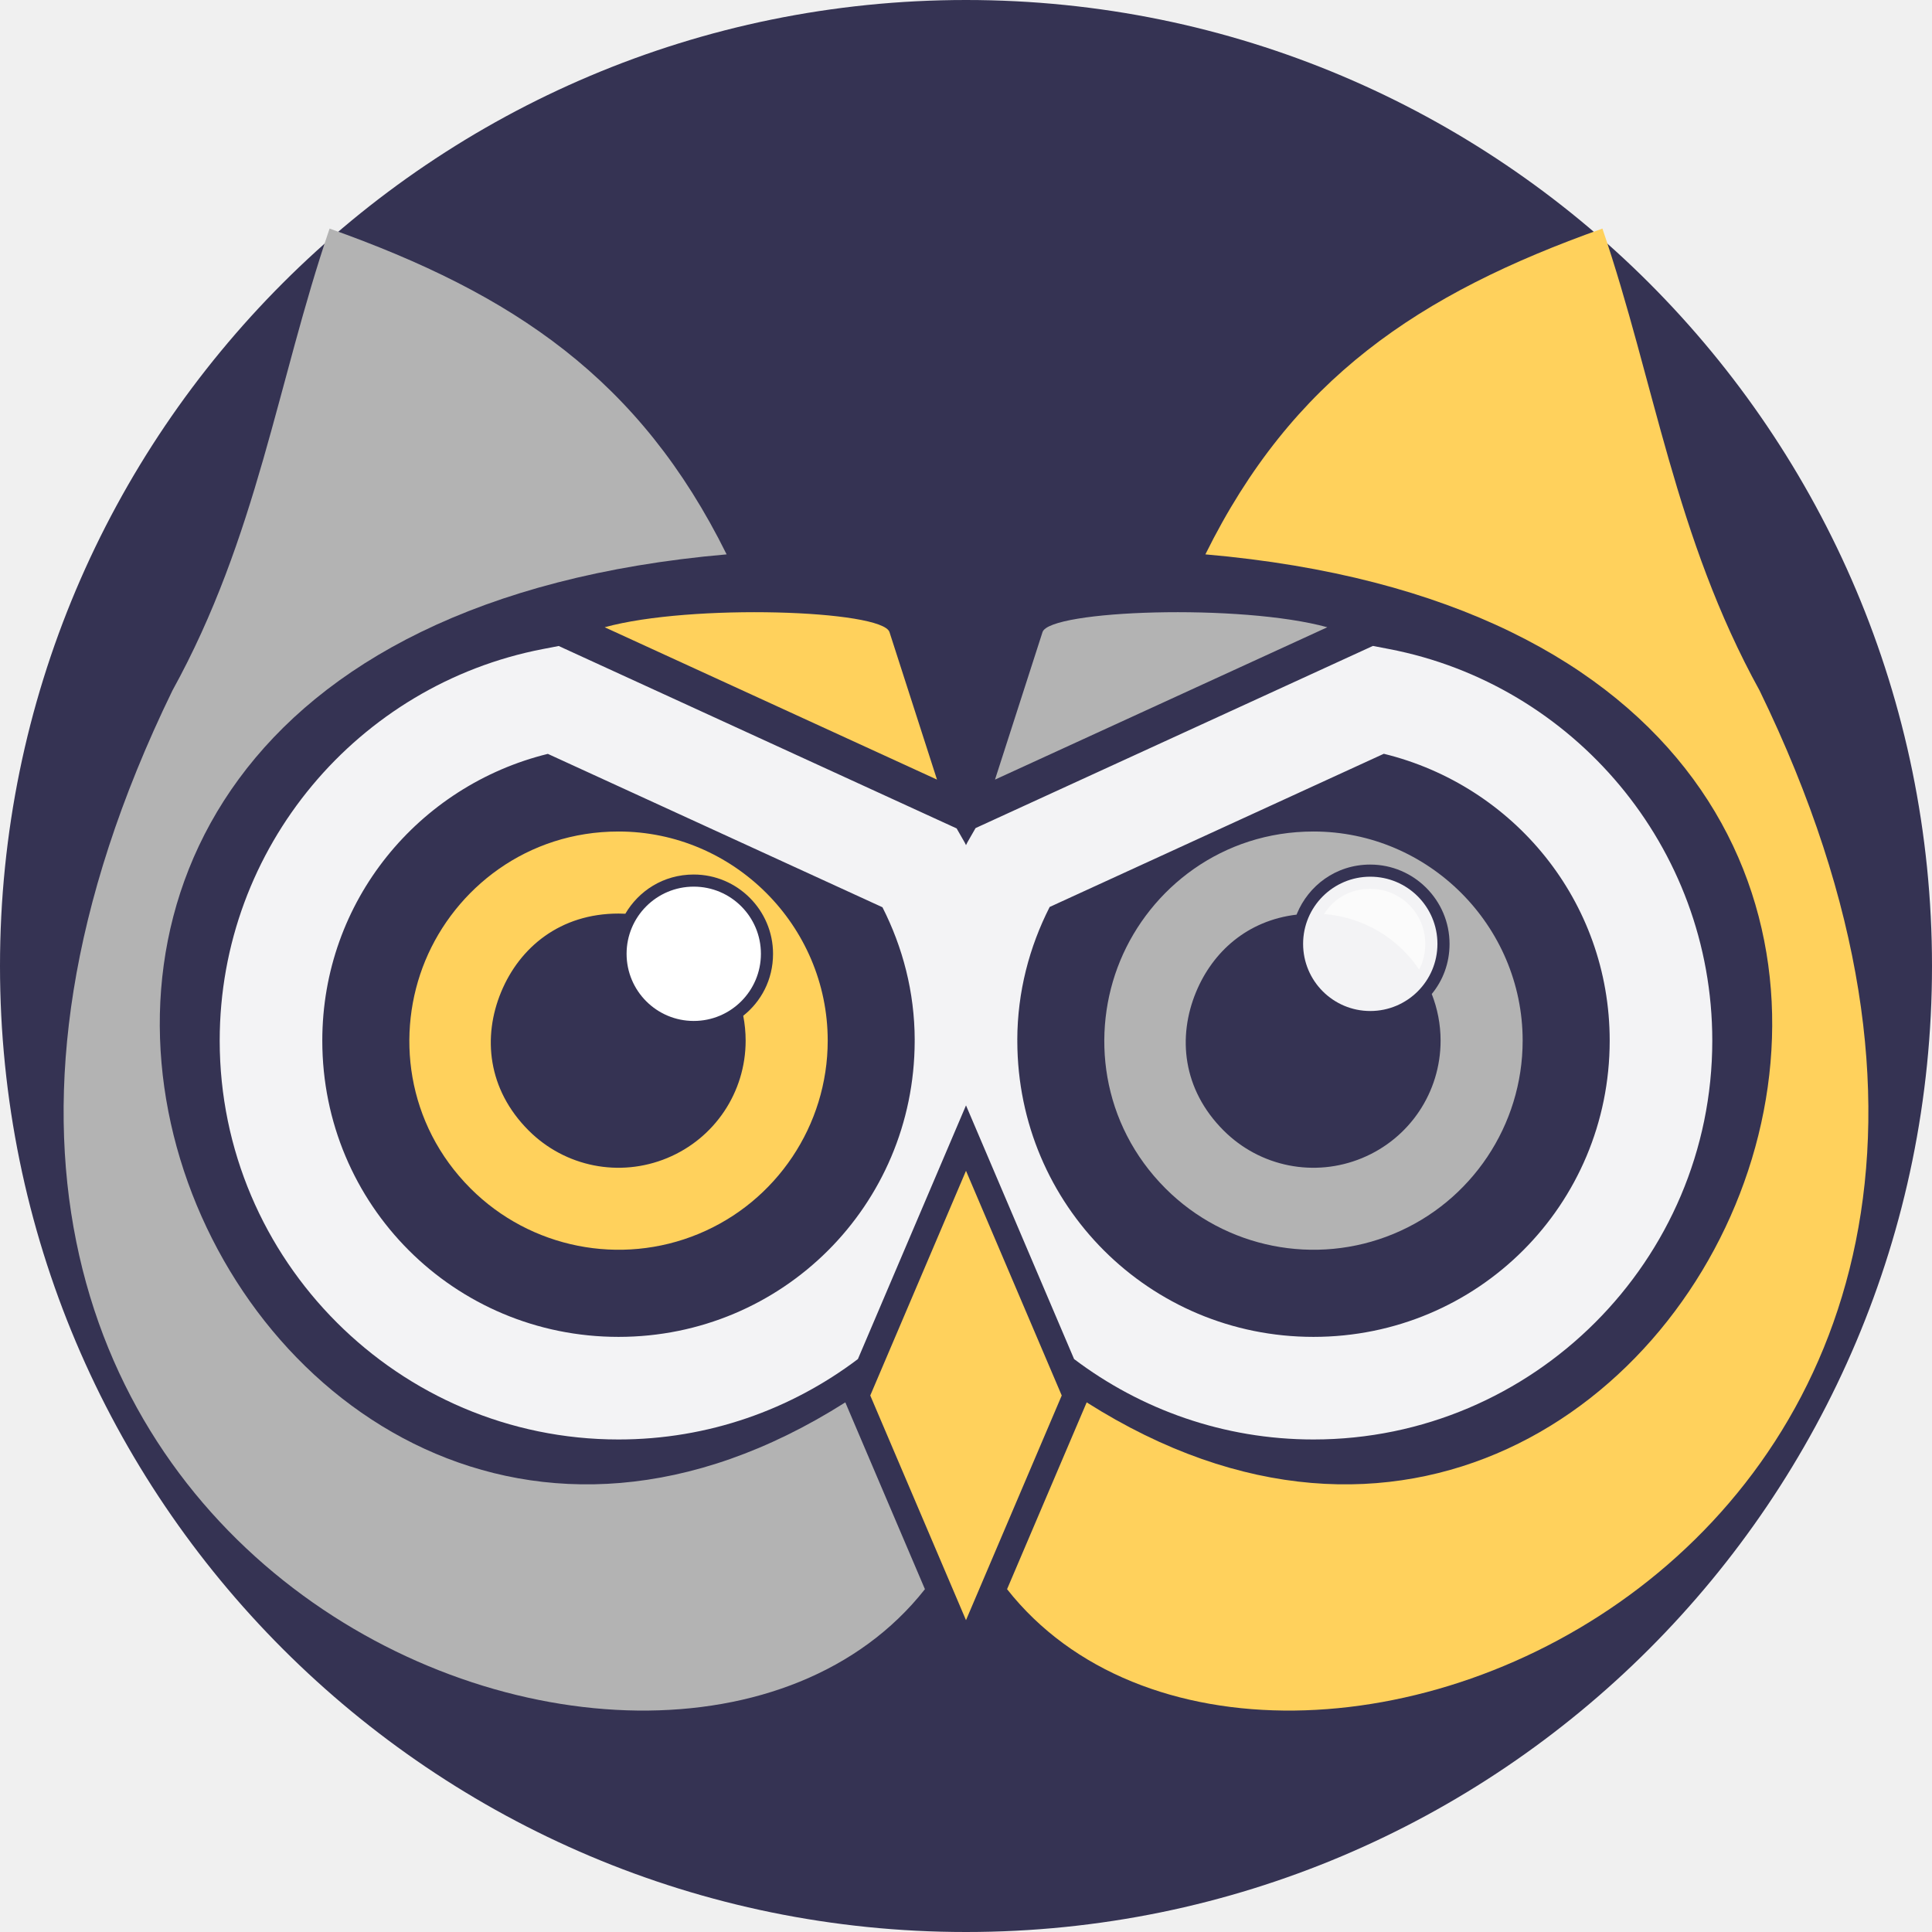
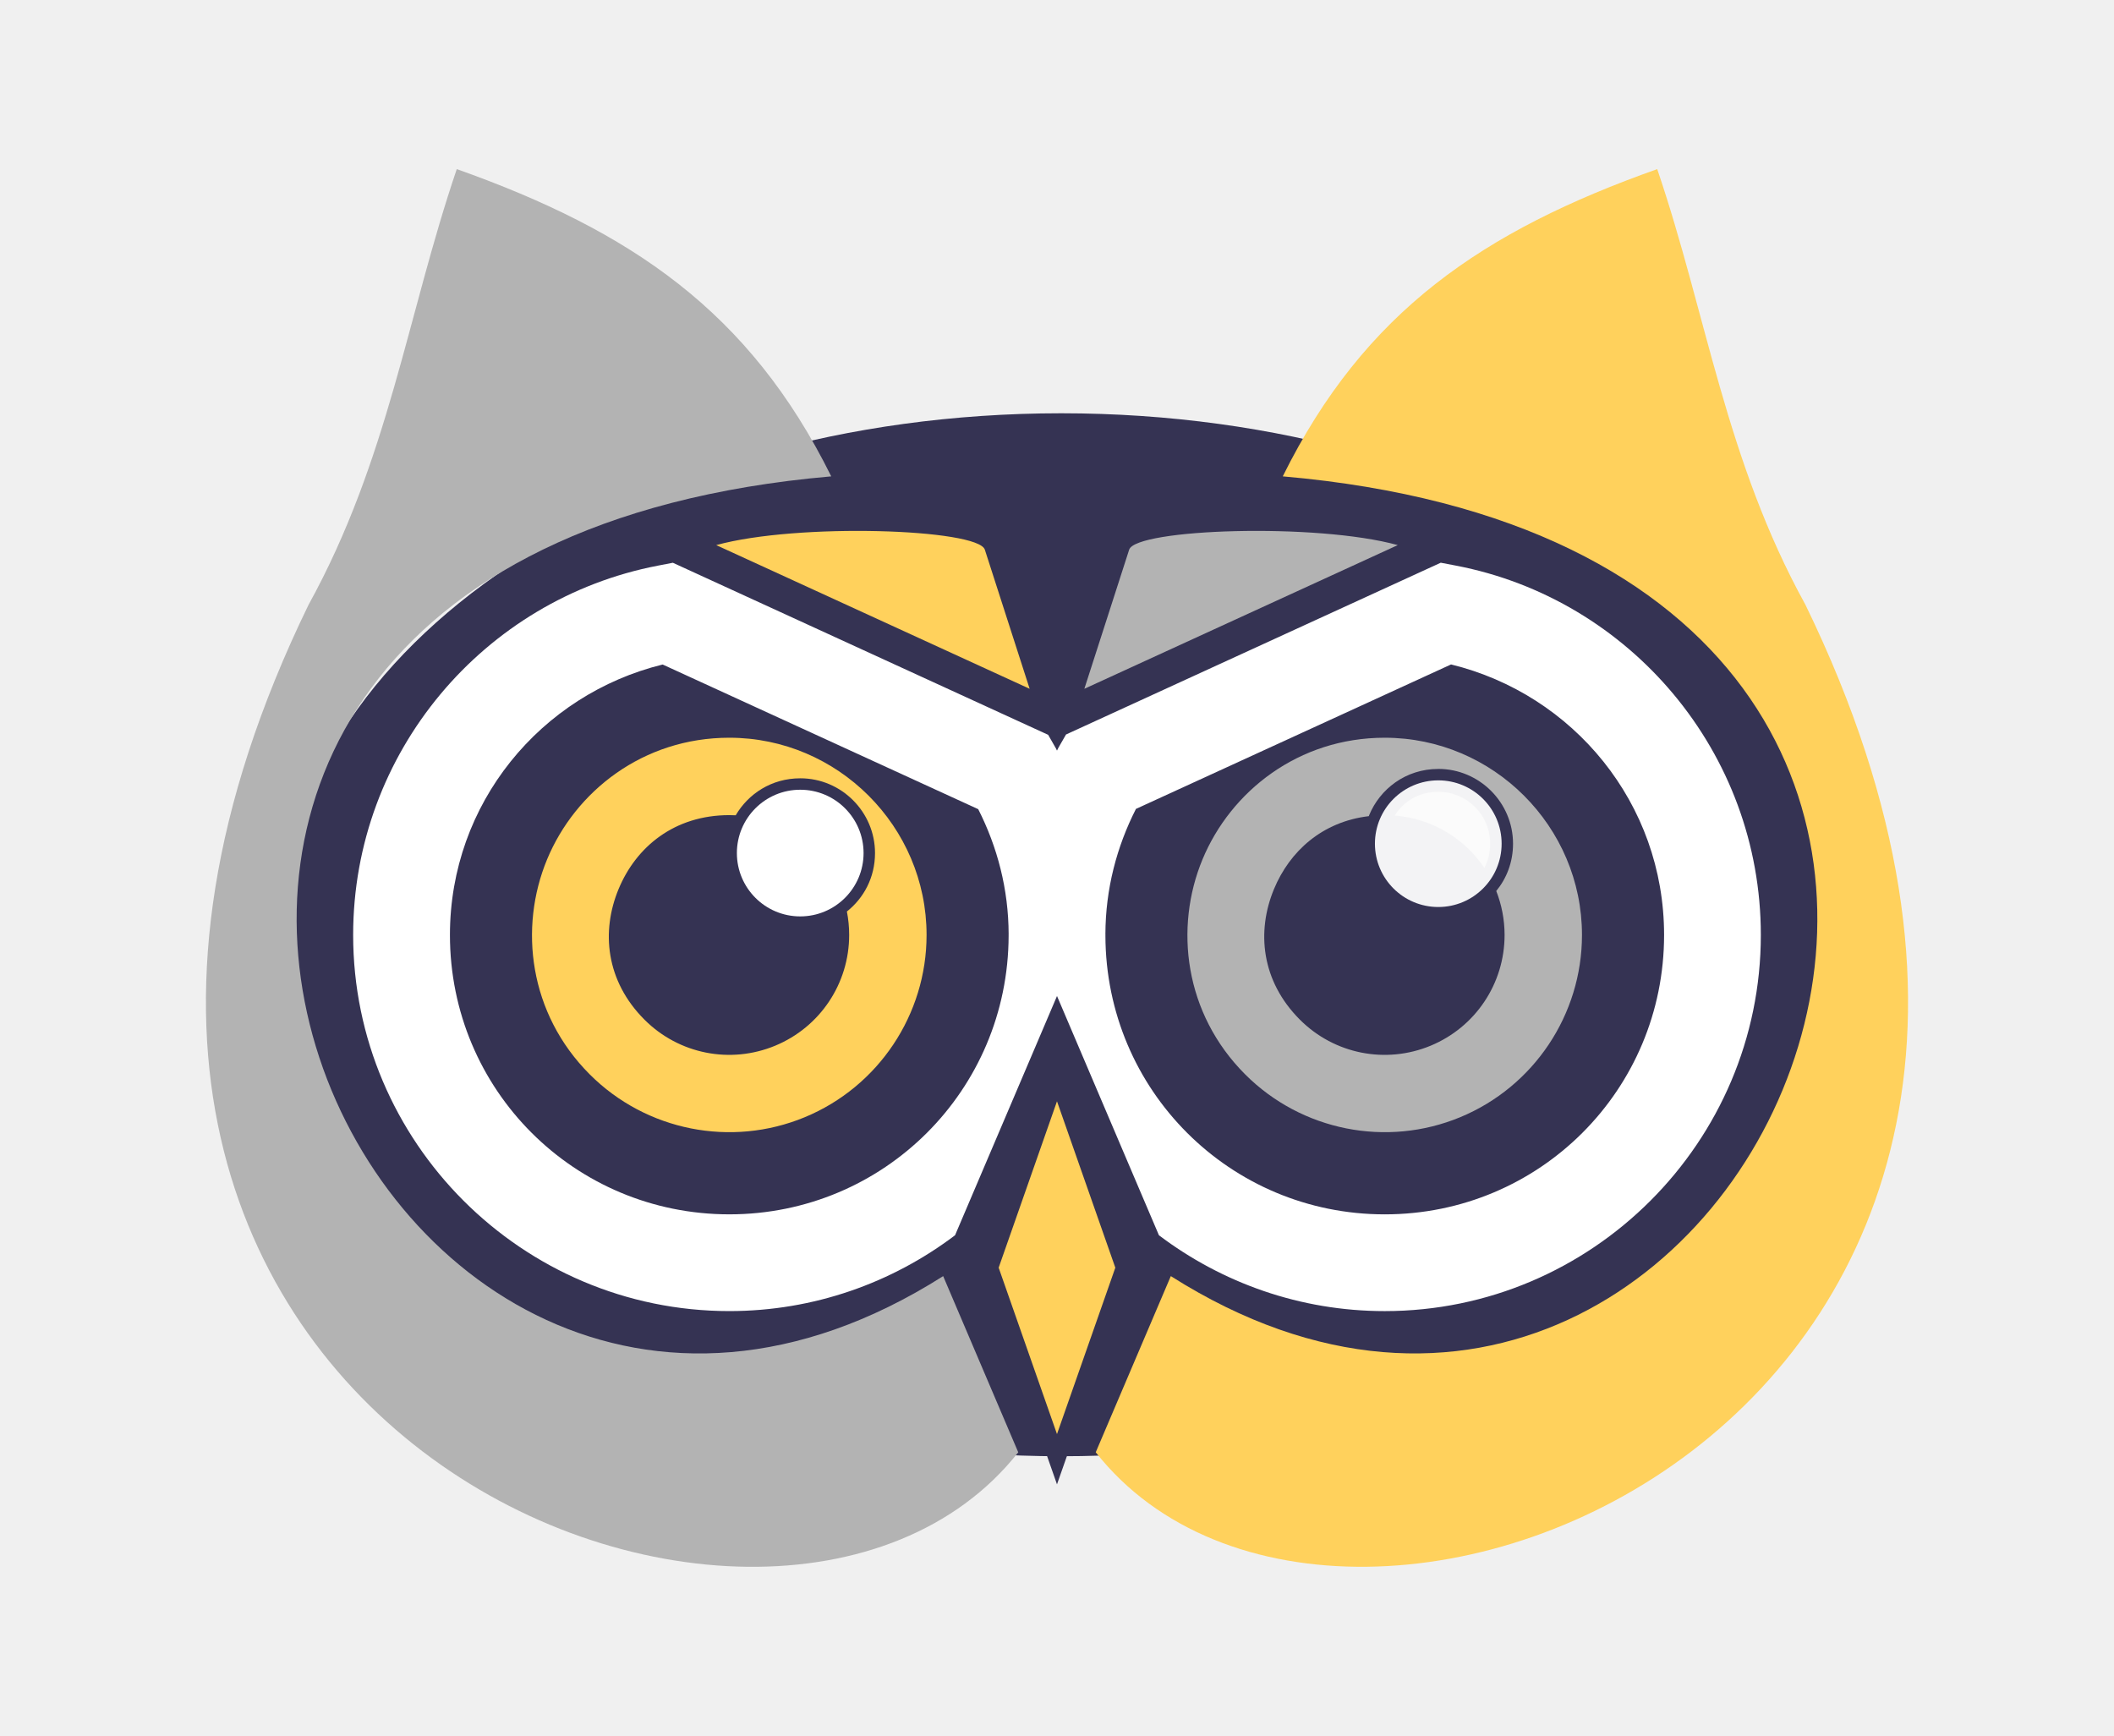
- <svg xmlns="http://www.w3.org/2000/svg" version="1.1" width="300" height="300" id="svg199" viewBox="0 0 300 300">
-   <defs id="defs203">
+ <svg xmlns="http://www.w3.org/2000/svg" width="146.905mm" height="120.633mm" viewBox="0 0 146.905 120.633" version="1.1" id="svg5" xml:space="preserve">
+   <defs id="defs2">
    <circle r="75" cy="75" cx="75" id="path-1" />
    <circle r="75" cy="75" cx="75" id="path-1-3" />
  </defs>
-   <path style="opacity:1;fill:#353353;fill-opacity:1;stroke-width:0.1;stroke-miterlimit:4;stroke-dasharray:none" d="M 300,150 A 150,150 0 0 1 150,300 150,150 0 0 1 0,150 150,150 0 0 1 150,0 150,150 0 0 1 300,150 Z" id="path1080" />
-   <path d="m 149.956,94.46 v 1.191 1.154 1.116 1.081 1.045 1.012 0.976 0.942 0.91 0.877 0.845 0.814 0.783 0.753 0.723 0.694 0.668 0.638 0.611 0.586 0.559 0.534 0.508 0.485 0.459 0.439 0.415 0.393 0.373 0.35 0.331 0.313 0.292 0.277 0.255 0.24 0.225 0.207 0.192 0.177 0.162 0.15 0.137 0.122 0.112 0.102 0.09 0.08 0.07 0.06 0.052 0.048 0.04 0.033 0.028 0.025 0.025 0.025 0 0 0 0" style="fill:#ffcc00;fill-rule:evenodd;stroke-width:6.637" id="path193-3" />
-   <path style="fill:#b3b3b3;fill-opacity:1;fill-rule:evenodd;stroke:#000000;stroke-width:0;stroke-linecap:butt;stroke-linejoin:miter;stroke-miterlimit:4;stroke-dasharray:none" d="M 51.177,35.493 C 43.039,59.411 39.952,83.325 26.765,107.243 -38.316,241.041 102.853,298.52 143.622,246.768 l -4.719,-11.072 -7.643,-17.938 C 34.53,279.116 -41.291,99.521 112.829,86.083 99.362,58.879 79.797,45.657 51.177,35.493 Z m 98.867,167.42 c -2.527,2.407 -5.051,4.634 -7.564,6.697 l -3.018,7.08 6.77,15.885 2.541,5.965 c 0.447,-0.917 0.875,-1.853 1.271,-2.818 z" id="path2-3-6" />
-   <path style="fill:#ffd15c;fill-opacity:1;fill-rule:evenodd;stroke:#000000;stroke-width:0;stroke-linecap:butt;stroke-linejoin:miter;stroke-miterlimit:4;stroke-dasharray:none" d="m 248.823,35.493 c -28.62,10.164 -48.185,23.386 -61.652,50.59 154.12,13.438 78.299,193.031 -18.432,131.676 l -7.645,17.938 -4.717,11.07 C 197.146,298.52 338.317,241.042 273.235,107.243 260.048,83.325 256.961,59.411 248.823,35.493 Z M 149.956,202.913 v 32.809 c 0.396,0.965 0.824,1.901 1.271,2.818 l 2.541,-5.965 6.768,-15.885 -3.016,-7.078 c -2.514,-2.064 -5.037,-4.291 -7.564,-6.699 z" id="path2-7" />
-   <path style="color:#000000;font-style:normal;font-variant:normal;font-weight:normal;font-stretch:normal;font-size:medium;line-height:normal;font-family:sans-serif;font-variant-ligatures:normal;font-variant-position:normal;font-variant-caps:normal;font-variant-numeric:normal;font-variant-alternates:normal;font-feature-settings:normal;text-indent:0;text-align:start;text-decoration:none;text-decoration-line:none;text-decoration-style:solid;text-decoration-color:#000000;letter-spacing:normal;word-spacing:normal;text-transform:none;writing-mode:lr-tb;direction:ltr;text-orientation:mixed;dominant-baseline:auto;baseline-shift:baseline;text-anchor:start;white-space:normal;shape-padding:0;clip-rule:nonzero;display:inline;overflow:visible;visibility:visible;opacity:1;isolation:auto;mix-blend-mode:normal;color-interpolation:sRGB;color-interpolation-filters:linearRGB;solid-color:#000000;solid-opacity:1;vector-effect:none;fill:#ffd15c;fill-opacity:1;fill-rule:nonzero;stroke:none;stroke-width:12.742;stroke-linecap:butt;stroke-linejoin:miter;stroke-miterlimit:4;stroke-dasharray:none;stroke-dashoffset:0;stroke-opacity:1;color-rendering:auto;image-rendering:auto;shape-rendering:auto;text-rendering:auto;enable-background:accumulate" d="m 96.046,129.116 c -14.198,-1e-5 -25.355,8.82 -30.006,20.049 -4.651,11.229 -2.997,25.353 7.041,35.391 9.276,9.275 23.275,12.06 35.395,7.041 12.119,-5.019 20.05,-16.887 20.051,-30.004 4.6e-4,-17.861 -14.618,-32.477 -32.48,-32.477 z m 11.68,6.68 c 6.776,0 12.311,5.534 12.311,12.311 -5e-5,4.06 -1.884,7.442 -4.629,9.621 0.244,1.249 0.375,2.54 0.375,3.865 -2.1e-4,7.999 -4.792,15.169 -12.184,18.23 -7.392,3.061 -15.85,1.38 -21.508,-4.277 -6.407,-6.407 -7.153,-14.565 -4.277,-21.506 2.875,-6.941 9.169,-12.182 18.232,-12.182 0.355,0 0.707,0.009 1.057,0.027 2.056,-3.515 5.876,-6.09 10.623,-6.09 z m 0,3.764 c -2.811,0 -5.026,1.201 -6.512,2.994 5.862,1.565 10.615,5.713 12.965,11.193 1.279,-1.433 2.094,-3.333 2.094,-5.641 6e-5,-4.743 -3.804,-8.547 -8.547,-8.547 z" id="path34-5" />
-   <path d="m 107.725,137.677 a 10.429,10.428 0 0 1 10.429,10.428 10.429,10.428 0 1 1 -10.429,-10.428 z" style="fill:#ffffff;fill-opacity:1;fill-rule:evenodd;stroke:#ffffff;stroke-width:0;stroke-linecap:butt;stroke-linejoin:miter;stroke-miterlimit:4;stroke-dasharray:none" id="path38-3" />
-   <path style="color:#000000;font-style:normal;font-variant:normal;font-weight:normal;font-stretch:normal;font-size:medium;line-height:normal;font-family:sans-serif;font-variant-ligatures:normal;font-variant-position:normal;font-variant-caps:normal;font-variant-numeric:normal;font-variant-alternates:normal;font-feature-settings:normal;text-indent:0;text-align:start;text-decoration:none;text-decoration-line:none;text-decoration-style:solid;text-decoration-color:#000000;letter-spacing:normal;word-spacing:normal;text-transform:none;writing-mode:lr-tb;direction:ltr;text-orientation:mixed;dominant-baseline:auto;baseline-shift:baseline;text-anchor:start;white-space:normal;shape-padding:0;clip-rule:nonzero;display:inline;overflow:visible;visibility:visible;opacity:1;isolation:auto;mix-blend-mode:normal;color-interpolation:sRGB;color-interpolation-filters:linearRGB;solid-color:#000000;solid-opacity:1;vector-effect:none;fill:#b3b3b3;fill-opacity:1;fill-rule:nonzero;stroke:none;stroke-width:12.742;stroke-linecap:butt;stroke-linejoin:miter;stroke-miterlimit:4;stroke-dasharray:none;stroke-dashoffset:0;stroke-opacity:1;color-rendering:auto;image-rendering:auto;shape-rendering:auto;text-rendering:auto;enable-background:accumulate" d="m 203.958,129.116 c -14.198,0 -25.355,8.818 -30.006,20.047 -4.651,11.229 -2.997,25.355 7.041,35.393 9.276,9.275 23.273,12.06 35.393,7.041 12.119,-5.019 20.05,-16.887 20.051,-30.004 4.7e-4,-17.861 -14.616,-32.477 -32.479,-32.477 z m 8.816,5.135 c 6.777,-4.2e-4 12.31,5.534 12.311,12.311 3e-5,3.054 -1.065,5.724 -2.762,7.787 0.875,2.241 1.371,4.678 1.371,7.244 -2.1e-4,7.999 -4.792,15.169 -12.184,18.23 -7.392,3.061 -15.85,1.378 -21.508,-4.279 -6.407,-6.407 -7.154,-14.563 -4.279,-21.504 2.588,-6.249 7.957,-11.106 15.613,-12.016 0.023,-0.057 0.041,-0.117 0.065,-0.174 1.765,-4.262 5.969,-7.599 11.373,-7.6 z m 0,3.764 c -3.27,2e-4 -5.734,1.621 -7.178,3.916 6.186,0.499 11.527,3.791 14.771,8.635 0.6,-1.151 0.955,-2.489 0.955,-4.004 -5e-5,-4.743 -3.806,-8.547 -8.549,-8.547 z" id="path42-5" />
-   <path d="m 212.775,136.133 a 10.429,10.428 0 0 1 10.429,10.428 10.429,10.428 0 1 1 -10.429,-10.428 z" style="fill:#ffffff;fill-opacity:0.941;fill-rule:evenodd;stroke:#ffffff;stroke-width:0;stroke-linecap:butt;stroke-linejoin:miter;stroke-miterlimit:4;stroke-dasharray:none" id="path46-6" />
-   <path style="color:#000000;font-style:normal;font-variant:normal;font-weight:normal;font-stretch:normal;font-size:medium;line-height:normal;font-family:sans-serif;font-variant-ligatures:normal;font-variant-position:normal;font-variant-caps:normal;font-variant-numeric:normal;font-variant-alternates:normal;font-feature-settings:normal;text-indent:0;text-align:start;text-decoration:none;text-decoration-line:none;text-decoration-style:solid;text-decoration-color:#000000;letter-spacing:normal;word-spacing:normal;text-transform:none;writing-mode:lr-tb;direction:ltr;text-orientation:mixed;dominant-baseline:auto;baseline-shift:baseline;text-anchor:start;white-space:normal;shape-padding:0;clip-rule:nonzero;display:inline;overflow:visible;visibility:visible;opacity:1;isolation:auto;mix-blend-mode:normal;color-interpolation:sRGB;color-interpolation-filters:linearRGB;solid-color:#000000;solid-opacity:1;vector-effect:none;fill:#ffffff;fill-opacity:0.941;fill-rule:nonzero;stroke:none;stroke-width:15.93;stroke-linecap:butt;stroke-linejoin:miter;stroke-miterlimit:4;stroke-dasharray:none;stroke-dashoffset:0;stroke-opacity:1;color-rendering:auto;image-rendering:auto;shape-rendering:auto;text-rendering:auto;enable-background:accumulate" d="m 213.185,100.299 -2.316,1.062 -20.197,9.26 -39.186,17.963 -1.27,2.213 c -0.081,0.14 -0.135,0.296 -0.215,0.438 -0.07,-0.123 -0.117,-0.26 -0.188,-0.383 l -1.27,-2.217 -2.322,-1.064 -36.971,-16.949 -22.496,-10.312 -2.508,0.484 c -28.571,5.516 -50.131,30.718 -50.131,60.799 0,34.107 27.822,61.928 61.93,61.928 13.938,0 26.81,-4.658 37.17,-12.486 l 5.688,-13.35 7.434,-17.443 3.664,-8.598 11.094,26.041 5.688,13.348 c 10.36,7.829 23.234,12.488 37.172,12.488 34.109,0 61.928,-27.82 61.928,-61.928 0,-30.104 -21.59,-55.321 -50.193,-60.812 z m 1.693,16.748 c 20.093,4.913 35.074,22.841 35.074,44.545 0,25.499 -20.497,45.998 -45.998,45.998 -25.456,0 -45.922,-20.439 -45.986,-45.881 8e-5,-0.04 0.006,-0.078 0.006,-0.117 0,-0.045 -0.01,-0.088 -0.01,-0.133 0.021,-7.465 1.875,-14.422 5.029,-20.627 l 34.317,-15.73 z m -129.809,0.014 17.543,8.041 34.416,15.777 c 3.141,6.194 4.987,13.132 5.008,20.58 -9e-5,0.045 -0.01,0.088 -0.01,0.133 0,0.04 0.006,0.078 0.006,0.117 -0.064,25.443 -20.528,45.881 -45.986,45.881 -25.499,0 -46,-20.5 -46,-45.998 0,-21.684 14.958,-39.6 35.023,-44.531 z" id="path99-2" />
-   <path d="m 150,181.801 7.432,17.445 7.433,17.445 -7.433,17.444 -7.432,17.445 -7.433,-17.445 -7.433,-17.444 7.433,-17.445 z" style="fill:#ffd15c;fill-opacity:1;fill-rule:evenodd;stroke:#000000;stroke-width:0;stroke-linecap:butt;stroke-linejoin:miter;stroke-miterlimit:4;stroke-dasharray:none" id="path127-9" />
-   <path d="m 93.894,97.399 c 13.421,-3.701 43.118,-2.676 44.225,0.753 l 7.378,22.905 z" style="fill:#ffd15c;fill-opacity:1;fill-rule:evenodd;stroke:#000000;stroke-width:0;stroke-linecap:butt;stroke-linejoin:miter;stroke-miterlimit:4;stroke-dasharray:none" id="path195-1" />
-   <path d="M 206.106,97.399 C 192.686,93.698 162.989,94.722 161.881,98.152 l -7.378,22.905 z" style="fill:#b3b3b3;fill-opacity:1;fill-rule:evenodd;stroke:#000000;stroke-width:0;stroke-linecap:butt;stroke-linejoin:miter;stroke-miterlimit:4;stroke-dasharray:none" id="path197-2" />
+   <g id="layer1" transform="translate(-35.51004,-102.8327)">
+     <ellipse style="fill:#353353;fill-opacity:1;stroke:none;stroke-width:0.34;stroke-opacity:1" id="path4658" cx="109.258" cy="167.791" ry="36.239" rx="54.229" />
+     <path d="m 108.944,139.472 v 0.503 0.487 0.471 0.456 0.441 0.427 0.412 0.398 0.384 0.37 0.357 0.344 0.331 0.318 0.305 0.293 0.282 0.269 0.258 0.247 0.236 0.225 0.215 0.205 0.194 0.185 0.175 0.166 0.157 0.148 0.14 0.132 0.123 0.117 0.108 0.101 0.095 0.087 0.081 0.075 0.068 0.063 0.058 0.052 0.048 0.043 0.038 0.034 0.029 0.025 0.022 0.02 0.017 0.014 0.011 0.01 0.01 0.01 0 0 0 0" style="fill:#ffcc00;fill-rule:evenodd;stroke-width:2.801" id="path193-3" />
+     <path style="opacity:1;fill:#b3b3b3;fill-opacity:1;fill-rule:evenodd;stroke:none;stroke-width:4.012;stroke-linecap:butt;stroke-linejoin:miter;stroke-miterlimit:4;stroke-dasharray:none;stroke-opacity:1" d="m 67.252,114.584 c -3.435,10.095 -4.738,20.189 -10.304,30.284 -27.469,56.472 32.115,80.732 49.322,58.889 l -1.992,-4.673 -3.226,-7.571 C 60.226,217.41 28.224,141.608 93.274,135.936 87.589,124.454 79.332,118.874 67.252,114.584 Z m 41.729,70.663 c -1.067,1.016 -2.132,1.956 -3.193,2.827 l -1.274,2.988 2.857,6.704 1.072,2.518 c 0.189,-0.387 0.369,-0.782 0.537,-1.19 z" id="path2-3-6" />
+     <path style="opacity:1;fill:#ffd15c;fill-opacity:1;fill-rule:evenodd;stroke:none;stroke-width:4.012;stroke-linecap:butt;stroke-linejoin:miter;stroke-miterlimit:4;stroke-dasharray:none;stroke-opacity:1" d="m 150.673,114.584 c -12.08,4.29 -20.337,9.87 -26.022,21.352 65.049,5.672 33.048,81.473 -7.779,55.576 l -3.227,7.571 -1.991,4.672 c 17.207,21.844 76.791,-2.416 49.322,-58.889 -5.566,-10.095 -6.869,-20.188 -10.304,-30.284 z m -41.729,70.663 v 13.848 c 0.167,0.407 0.348,0.803 0.537,1.19 l 1.072,-2.518 2.856,-6.704 -1.273,-2.987 c -1.061,-0.871 -2.126,-1.811 -3.193,-2.828 z" id="path2-7" />
+     <path style="color:#000000;font-style:normal;font-variant:normal;font-weight:normal;font-stretch:normal;font-size:medium;line-height:normal;font-family:sans-serif;font-variant-ligatures:normal;font-variant-position:normal;font-variant-caps:normal;font-variant-numeric:normal;font-variant-alternates:normal;font-feature-settings:normal;text-indent:0;text-align:start;text-decoration:none;text-decoration-line:none;text-decoration-style:solid;text-decoration-color:#000000;letter-spacing:normal;word-spacing:normal;text-transform:none;writing-mode:lr-tb;direction:ltr;text-orientation:mixed;dominant-baseline:auto;baseline-shift:baseline;text-anchor:start;white-space:normal;shape-padding:0;clip-rule:nonzero;display:inline;overflow:visible;visibility:visible;isolation:auto;mix-blend-mode:normal;color-interpolation:sRGB;color-interpolation-filters:linearRGB;solid-color:#000000;solid-opacity:1;vector-effect:none;fill:#ffd15c;fill-opacity:1;fill-rule:nonzero;stroke:none;stroke-width:5.378;stroke-linecap:butt;stroke-linejoin:miter;stroke-miterlimit:4;stroke-dasharray:none;stroke-dashoffset:0;stroke-opacity:1;color-rendering:auto;image-rendering:auto;shape-rendering:auto;text-rendering:auto;enable-background:accumulate" d="m 86.19,154.099 c -5.992,-1e-5 -10.701,3.723 -12.665,8.462 -1.963,4.739 -1.265,10.701 2.972,14.937 3.915,3.915 9.824,5.09 14.939,2.972 5.115,-2.118 8.463,-7.127 8.463,-12.664 1.95e-4,-7.539 -6.17,-13.707 -13.709,-13.707 z m 4.93,2.819 c 2.86,0 5.196,2.336 5.196,5.196 -2.1e-5,1.714 -0.795,3.141 -1.954,4.061 0.103,0.527 0.158,1.072 0.158,1.631 -8.8e-5,3.376 -2.023,6.403 -5.142,7.695 -3.12,1.292 -6.69,0.582 -9.078,-1.805 -2.704,-2.704 -3.019,-6.147 -1.805,-9.077 1.214,-2.93 3.87,-5.141 7.695,-5.141 0.15,0 0.298,0.003 0.446,0.011 0.868,-1.484 2.48,-2.57 4.484,-2.57 z m 0,1.589 c -1.187,0 -2.121,0.507 -2.748,1.264 2.474,0.66 4.48,2.411 5.472,4.724 0.54,-0.605 0.884,-1.407 0.884,-2.381 2.7e-5,-2.002 -1.605,-3.607 -3.607,-3.607 z" id="path34-5" />
+     <path d="m 91.119,157.713 a 4.402,4.401 0 0 1 4.402,4.401 4.402,4.401 0 1 1 -4.402,-4.401 z" style="fill:#ffffff;fill-opacity:1;fill-rule:evenodd;stroke:#ffffff;stroke-width:0;stroke-linecap:butt;stroke-linejoin:miter;stroke-miterlimit:4;stroke-dasharray:none" id="path38-3" />
+     <path style="color:#000000;font-style:normal;font-variant:normal;font-weight:normal;font-stretch:normal;font-size:medium;line-height:normal;font-family:sans-serif;font-variant-ligatures:normal;font-variant-position:normal;font-variant-caps:normal;font-variant-numeric:normal;font-variant-alternates:normal;font-feature-settings:normal;text-indent:0;text-align:start;text-decoration:none;text-decoration-line:none;text-decoration-style:solid;text-decoration-color:#000000;letter-spacing:normal;word-spacing:normal;text-transform:none;writing-mode:lr-tb;direction:ltr;text-orientation:mixed;dominant-baseline:auto;baseline-shift:baseline;text-anchor:start;white-space:normal;shape-padding:0;clip-rule:nonzero;display:inline;overflow:visible;visibility:visible;isolation:auto;mix-blend-mode:normal;color-interpolation:sRGB;color-interpolation-filters:linearRGB;solid-color:#000000;solid-opacity:1;vector-effect:none;fill:#b3b3b3;fill-opacity:1;fill-rule:nonzero;stroke:none;stroke-width:5.378;stroke-linecap:butt;stroke-linejoin:miter;stroke-miterlimit:4;stroke-dasharray:none;stroke-dashoffset:0;stroke-opacity:1;color-rendering:auto;image-rendering:auto;shape-rendering:auto;text-rendering:auto;enable-background:accumulate" d="m 131.736,154.099 c -5.992,0 -10.701,3.722 -12.665,8.461 -1.963,4.739 -1.265,10.702 2.972,14.938 3.915,3.915 9.823,5.09 14.938,2.972 5.115,-2.118 8.463,-7.127 8.463,-12.664 2.1e-4,-7.539 -6.169,-13.707 -13.708,-13.707 z m 3.721,2.167 c 2.86,-1.7e-4 5.196,2.336 5.196,5.196 1e-5,1.289 -0.45,2.416 -1.166,3.287 0.369,0.946 0.579,1.974 0.579,3.058 -9e-5,3.376 -2.023,6.403 -5.142,7.695 -3.12,1.292 -6.69,0.581 -9.078,-1.806 -2.704,-2.704 -3.02,-6.146 -1.806,-9.076 1.092,-2.637 3.359,-4.688 6.59,-5.071 0.009,-0.024 0.017,-0.049 0.027,-0.073 0.745,-1.799 2.519,-3.207 4.8,-3.208 z m 0,1.589 c -1.38,9e-5 -2.42,0.684 -3.03,1.653 2.611,0.21 4.865,1.6 6.235,3.644 0.253,-0.486 0.403,-1.05 0.403,-1.69 -3e-5,-2.002 -1.606,-3.607 -3.608,-3.607 z" id="path42-5" />
+     <path d="m 135.458,157.061 a 4.402,4.401 0 0 1 4.402,4.401 4.402,4.401 0 1 1 -4.402,-4.401 z" style="fill:#ffffff;fill-opacity:0.941;fill-rule:evenodd;stroke:#ffffff;stroke-width:0;stroke-linecap:butt;stroke-linejoin:miter;stroke-miterlimit:4;stroke-dasharray:none" id="path46-6" />
+     <path style="color:#000000;font-style:normal;font-variant:normal;font-weight:normal;font-stretch:normal;font-size:medium;line-height:normal;font-family:sans-serif;font-variant-ligatures:normal;font-variant-position:normal;font-variant-caps:normal;font-variant-numeric:normal;font-variant-alternates:normal;font-feature-settings:normal;text-indent:0;text-align:start;text-decoration:none;text-decoration-line:none;text-decoration-style:solid;text-decoration-color:#000000;letter-spacing:normal;word-spacing:normal;text-transform:none;writing-mode:lr-tb;direction:ltr;text-orientation:mixed;dominant-baseline:auto;baseline-shift:baseline;text-anchor:start;white-space:normal;shape-padding:0;clip-rule:nonzero;display:inline;overflow:visible;visibility:visible;isolation:auto;mix-blend-mode:normal;color-interpolation:sRGB;color-interpolation-filters:linearRGB;solid-color:#000000;solid-opacity:1;vector-effect:none;fill:#ffffff;fill-opacity:1;fill-rule:nonzero;stroke:none;stroke-width:6.723;stroke-linecap:butt;stroke-linejoin:miter;stroke-miterlimit:4;stroke-dasharray:none;stroke-dashoffset:0;stroke-opacity:1;color-rendering:auto;image-rendering:auto;shape-rendering:auto;text-rendering:auto;enable-background:accumulate" d="m 135.631,141.937 -0.978,0.448 -8.525,3.908 -16.539,7.582 -0.536,0.934 c -0.034,0.059 -0.057,0.125 -0.091,0.185 -0.029,-0.052 -0.05,-0.11 -0.079,-0.162 l -0.536,-0.936 -0.98,-0.449 -15.604,-7.154 -9.495,-4.353 -1.058,0.204 c -12.059,2.328 -21.159,12.965 -21.159,25.661 0,14.396 11.743,26.138 26.139,26.138 5.883,0 11.316,-1.966 15.688,-5.27 l 2.401,-5.634 3.138,-7.362 1.546,-3.629 4.682,10.991 2.401,5.634 c 4.373,3.304 9.806,5.271 15.689,5.271 14.396,0 26.138,-11.742 26.138,-26.138 0,-12.706 -9.113,-23.349 -21.185,-25.667 z m 0.715,7.069 c 8.481,2.074 14.804,9.641 14.804,18.801 0,10.762 -8.651,19.414 -19.414,19.414 -10.744,0 -19.382,-8.627 -19.409,-19.365 3e-5,-0.017 0.002,-0.033 0.002,-0.049 0,-0.019 -0.003,-0.037 -0.003,-0.056 0.009,-3.151 0.791,-6.087 2.123,-8.706 l 14.484,-6.639 z m -54.788,0.005 7.404,3.394 14.526,6.659 c 1.326,2.614 2.105,5.543 2.114,8.686 -3e-5,0.019 -0.003,0.037 -0.003,0.056 0,0.017 0.002,0.033 0.002,0.049 -0.027,10.739 -8.664,19.365 -19.409,19.365 -10.762,0 -19.415,-8.652 -19.415,-19.414 0,-9.152 6.313,-16.714 14.782,-18.795 z" id="path99-2" />
+     <path d="m 108.962,177.617 2.333,6.655 2.333,6.655 -2.333,6.655 -2.333,6.655 -2.333,-6.655 -2.333,-6.655 2.333,-6.655 z" style="fill:#ffd15c;fill-opacity:1;fill-rule:evenodd;stroke:#353353;stroke-width:1.156;stroke-linecap:butt;stroke-linejoin:miter;stroke-miterlimit:4;stroke-dasharray:none;stroke-opacity:1" id="path127-9" />
+     <path d="m 85.282,140.713 c 5.665,-1.562 18.199,-1.13 18.666,0.318 l 3.114,9.668 z" style="fill:#ffd15c;fill-opacity:1;fill-rule:evenodd;stroke:#000000;stroke-width:0;stroke-linecap:butt;stroke-linejoin:miter;stroke-miterlimit:4;stroke-dasharray:none" id="path195-1" />
+     <path d="m 132.643,140.713 c -5.664,-1.562 -18.199,-1.13 -18.666,0.318 l -3.114,9.668 z" style="fill:#b3b3b3;fill-opacity:1;fill-rule:evenodd;stroke:#000000;stroke-width:0;stroke-linecap:butt;stroke-linejoin:miter;stroke-miterlimit:4;stroke-dasharray:none" id="path197-2" />
+   </g>
</svg>
